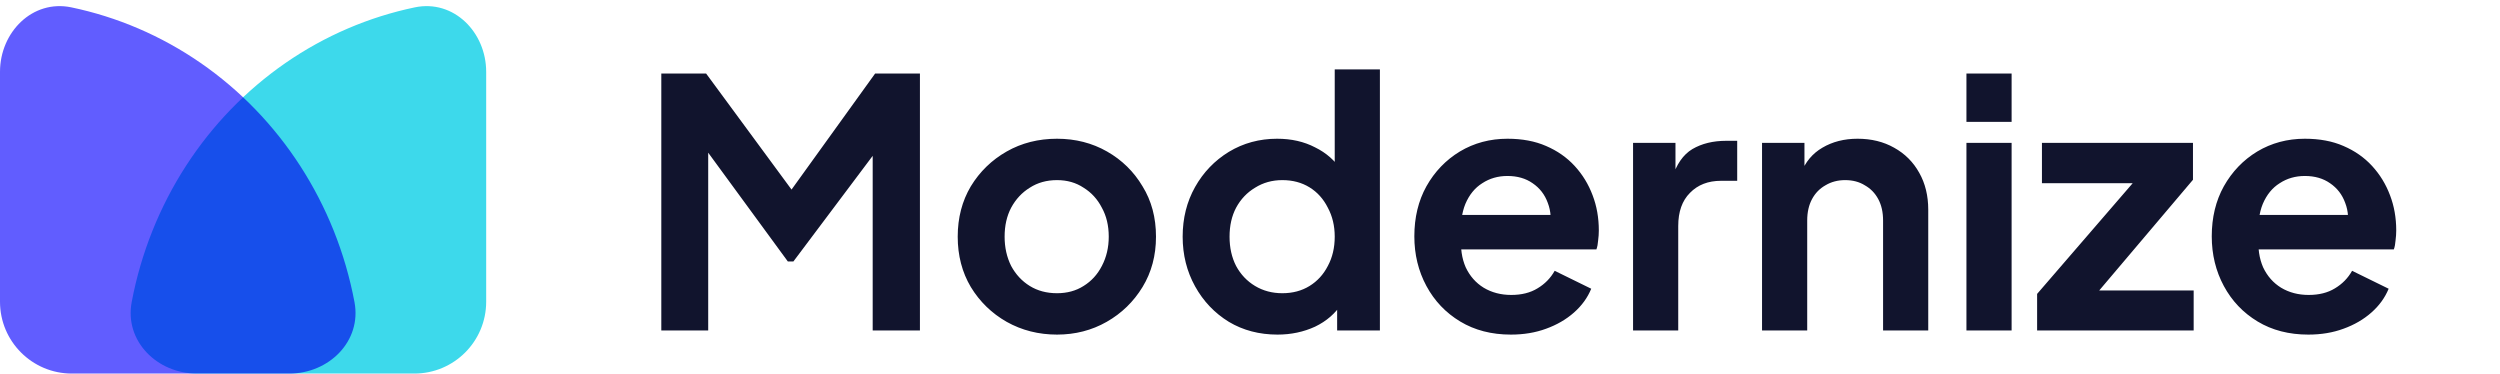
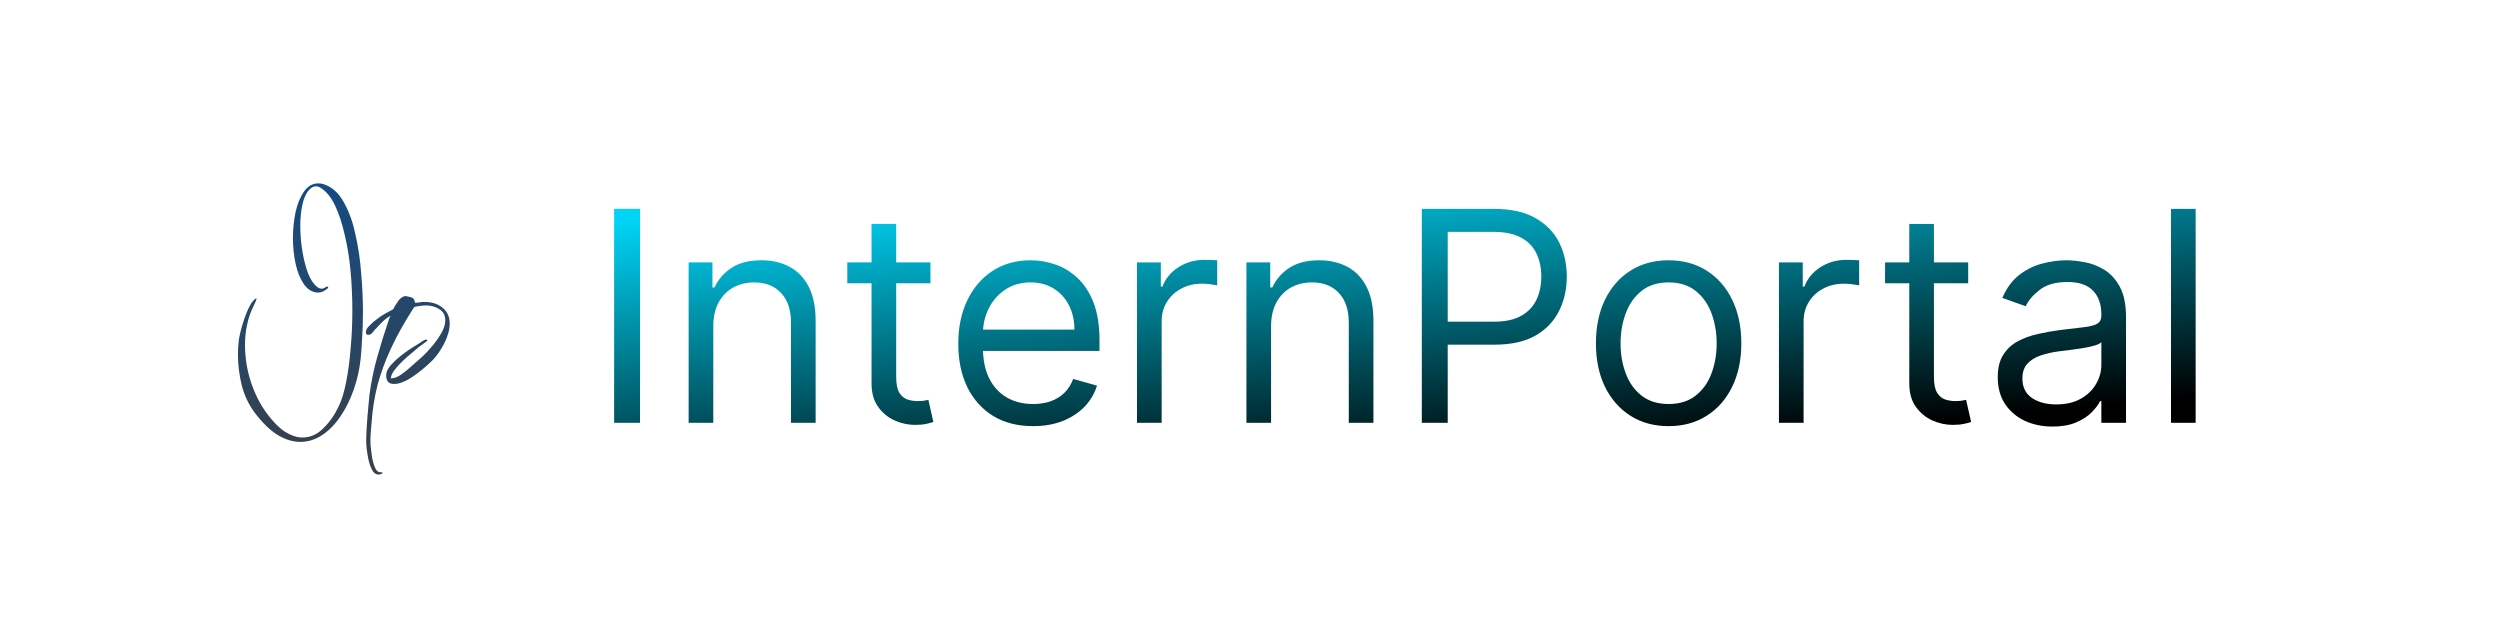
- <svg xmlns="http://www.w3.org/2000/svg" width="174" height="26" viewBox="0 0 174 26" fill="none">
-   <path d="M46.027 23V5.12H49.147L55.843 14.216H54.355L60.907 5.12H64.027V23H60.739V8.84L62.011 9.152L55.219 18.2H54.835L48.211 9.152L49.291 8.84V23H46.027ZM73.569 23.288C72.289 23.288 71.121 22.992 70.065 22.4C69.025 21.808 68.193 21 67.569 19.976C66.961 18.952 66.657 17.784 66.657 16.472C66.657 15.16 66.961 13.992 67.569 12.968C68.193 11.944 69.025 11.136 70.065 10.544C71.105 9.952 72.273 9.656 73.569 9.656C74.849 9.656 76.009 9.952 77.049 10.544C78.089 11.136 78.913 11.944 79.521 12.968C80.145 13.976 80.457 15.144 80.457 16.472C80.457 17.784 80.145 18.952 79.521 19.976C78.897 21 78.065 21.808 77.025 22.4C75.985 22.992 74.833 23.288 73.569 23.288ZM73.569 20.408C74.273 20.408 74.889 20.24 75.417 19.904C75.961 19.568 76.385 19.104 76.689 18.512C77.009 17.904 77.169 17.224 77.169 16.472C77.169 15.704 77.009 15.032 76.689 14.456C76.385 13.864 75.961 13.4 75.417 13.064C74.889 12.712 74.273 12.536 73.569 12.536C72.849 12.536 72.217 12.712 71.673 13.064C71.129 13.4 70.697 13.864 70.377 14.456C70.073 15.032 69.921 15.704 69.921 16.472C69.921 17.224 70.073 17.904 70.377 18.512C70.697 19.104 71.129 19.568 71.673 19.904C72.217 20.24 72.849 20.408 73.569 20.408ZM88.913 23.288C87.649 23.288 86.521 22.992 85.529 22.4C84.537 21.792 83.753 20.968 83.177 19.928C82.601 18.888 82.313 17.736 82.313 16.472C82.313 15.192 82.601 14.04 83.177 13.016C83.753 11.992 84.537 11.176 85.529 10.568C86.537 9.96 87.657 9.656 88.889 9.656C89.881 9.656 90.761 9.856 91.529 10.256C92.313 10.64 92.929 11.184 93.377 11.888L92.897 12.536V4.832H96.041V23H93.065V20.48L93.401 21.104C92.953 21.808 92.329 22.352 91.529 22.736C90.729 23.104 89.857 23.288 88.913 23.288ZM89.249 20.408C89.969 20.408 90.601 20.24 91.145 19.904C91.689 19.568 92.113 19.104 92.417 18.512C92.737 17.92 92.897 17.24 92.897 16.472C92.897 15.72 92.737 15.048 92.417 14.456C92.113 13.848 91.689 13.376 91.145 13.04C90.601 12.704 89.969 12.536 89.249 12.536C88.545 12.536 87.913 12.712 87.353 13.064C86.793 13.4 86.353 13.864 86.033 14.456C85.729 15.032 85.577 15.704 85.577 16.472C85.577 17.24 85.729 17.92 86.033 18.512C86.353 19.104 86.793 19.568 87.353 19.904C87.913 20.24 88.545 20.408 89.249 20.408ZM105.158 23.288C103.814 23.288 102.638 22.984 101.63 22.376C100.622 21.768 99.838 20.944 99.278 19.904C98.718 18.864 98.438 17.712 98.438 16.448C98.438 15.136 98.718 13.976 99.278 12.968C99.854 11.944 100.63 11.136 101.606 10.544C102.598 9.952 103.702 9.656 104.918 9.656C105.942 9.656 106.838 9.824 107.606 10.16C108.39 10.496 109.054 10.96 109.598 11.552C110.142 12.144 110.558 12.824 110.846 13.592C111.134 14.344 111.278 15.16 111.278 16.04C111.278 16.264 111.262 16.496 111.23 16.736C111.214 16.976 111.174 17.184 111.11 17.36H101.03V14.96H109.334L107.846 16.088C107.99 15.352 107.95 14.696 107.726 14.12C107.518 13.544 107.166 13.088 106.67 12.752C106.19 12.416 105.606 12.248 104.918 12.248C104.262 12.248 103.678 12.416 103.166 12.752C102.654 13.072 102.262 13.552 101.99 14.192C101.734 14.816 101.638 15.576 101.702 16.472C101.638 17.272 101.742 17.984 102.014 18.608C102.302 19.216 102.718 19.688 103.262 20.024C103.822 20.36 104.462 20.528 105.182 20.528C105.902 20.528 106.51 20.376 107.006 20.072C107.518 19.768 107.918 19.36 108.206 18.848L110.75 20.096C110.494 20.72 110.094 21.272 109.55 21.752C109.006 22.232 108.358 22.608 107.606 22.88C106.87 23.152 106.054 23.288 105.158 23.288ZM113.661 23V9.944H116.613V12.848L116.373 12.416C116.677 11.44 117.149 10.76 117.789 10.376C118.445 9.992 119.229 9.8 120.141 9.8H120.909V12.584H119.781C118.885 12.584 118.165 12.864 117.621 13.424C117.077 13.968 116.805 14.736 116.805 15.728V23H113.661ZM122.638 23V9.944H125.59V12.512L125.35 12.056C125.654 11.272 126.15 10.68 126.838 10.28C127.542 9.864 128.358 9.656 129.286 9.656C130.246 9.656 131.094 9.864 131.83 10.28C132.582 10.696 133.166 11.28 133.582 12.032C133.998 12.768 134.206 13.624 134.206 14.6V23H131.062V15.344C131.062 14.768 130.95 14.272 130.726 13.856C130.502 13.44 130.19 13.12 129.79 12.896C129.406 12.656 128.95 12.536 128.422 12.536C127.91 12.536 127.454 12.656 127.054 12.896C126.654 13.12 126.342 13.44 126.118 13.856C125.894 14.272 125.782 14.768 125.782 15.344V23H122.638ZM136.864 23V9.944H140.008V23H136.864ZM136.864 8.48V5.12H140.008V8.48H136.864ZM141.783 23V20.456L149.367 11.672L149.847 12.752H142.119V9.944H152.631V12.512L145.191 21.296L144.711 20.216H152.679V23H141.783ZM160.658 23.288C159.314 23.288 158.138 22.984 157.13 22.376C156.122 21.768 155.338 20.944 154.778 19.904C154.218 18.864 153.938 17.712 153.938 16.448C153.938 15.136 154.218 13.976 154.778 12.968C155.354 11.944 156.13 11.136 157.106 10.544C158.098 9.952 159.202 9.656 160.418 9.656C161.442 9.656 162.338 9.824 163.106 10.16C163.89 10.496 164.554 10.96 165.098 11.552C165.642 12.144 166.058 12.824 166.346 13.592C166.634 14.344 166.778 15.16 166.778 16.04C166.778 16.264 166.762 16.496 166.73 16.736C166.714 16.976 166.674 17.184 166.61 17.36H156.53V14.96H164.834L163.346 16.088C163.49 15.352 163.45 14.696 163.226 14.12C163.018 13.544 162.666 13.088 162.17 12.752C161.69 12.416 161.106 12.248 160.418 12.248C159.762 12.248 159.178 12.416 158.666 12.752C158.154 13.072 157.762 13.552 157.49 14.192C157.234 14.816 157.138 15.576 157.202 16.472C157.138 17.272 157.242 17.984 157.514 18.608C157.802 19.216 158.218 19.688 158.762 20.024C159.322 20.36 159.962 20.528 160.682 20.528C161.402 20.528 162.01 20.376 162.506 20.072C163.018 19.768 163.418 19.36 163.706 18.848L166.25 20.096C165.994 20.72 165.594 21.272 165.05 21.752C164.506 22.232 163.858 22.608 163.106 22.88C162.37 23.152 161.554 23.288 160.658 23.288Z" fill="#11142D" />
-   <path d="M20.137 26C22.898 26 25.184 23.742 24.673 21.029C24.353 19.327 23.868 17.659 23.224 16.05C21.96 12.896 20.109 10.03 17.774 7.615C15.44 5.201 12.669 3.286 9.619 1.979C8.114 1.334 6.555 0.844 4.965 0.512C2.262 -0.051 0 2.239 0 5V21C0 23.761 2.239 26 5 26H20.137Z" fill="#615DFF" />
-   <g style="mix-blend-mode:multiply">
-     <path d="M13.701 26C10.94 26 8.654 23.742 9.165 21.029C9.485 19.327 9.97 17.659 10.615 16.05C11.878 12.896 13.729 10.03 16.064 7.615C18.398 5.201 21.169 3.286 24.219 1.979C25.724 1.334 27.283 0.844 28.873 0.512C31.577 -0.051 33.838 2.239 33.838 5V21C33.838 23.761 31.6 26 28.838 26H13.701Z" fill="#3DD9EB" />
-   </g>
+ <svg xmlns="http://www.w3.org/2000/svg" width="200" height="50" viewBox="0 0 170 39" fill="none">
+   <path d="M43.523 12.454V27H41.761V12.454H43.523ZM48.503 20.438V27H46.827V16.091H48.446V17.796H48.588C48.844 17.241 49.232 16.796 49.753 16.46C50.274 16.119 50.946 15.949 51.77 15.949C52.509 15.949 53.155 16.1 53.709 16.403C54.263 16.702 54.694 17.156 55.002 17.767C55.309 18.373 55.463 19.14 55.463 20.068V27H53.787V20.182C53.787 19.325 53.565 18.657 53.12 18.179C52.675 17.696 52.064 17.454 51.287 17.454C50.752 17.454 50.274 17.57 49.853 17.803C49.436 18.035 49.107 18.373 48.865 18.818C48.624 19.263 48.503 19.803 48.503 20.438ZM63.271 16.091V17.511H57.617V16.091H63.271ZM59.265 13.477H60.941V23.875C60.941 24.349 61.01 24.704 61.147 24.94C61.289 25.172 61.469 25.329 61.687 25.409C61.909 25.485 62.144 25.523 62.39 25.523C62.575 25.523 62.726 25.513 62.844 25.494C62.963 25.471 63.057 25.452 63.129 25.438L63.469 26.943C63.356 26.986 63.197 27.028 62.994 27.071C62.79 27.118 62.532 27.142 62.219 27.142C61.746 27.142 61.282 27.04 60.827 26.837C60.378 26.633 60.004 26.323 59.705 25.906C59.412 25.49 59.265 24.964 59.265 24.329V13.477ZM70.249 27.227C69.197 27.227 68.291 26.995 67.528 26.531C66.771 26.062 66.186 25.409 65.774 24.571C65.367 23.728 65.163 22.748 65.163 21.631C65.163 20.513 65.367 19.528 65.774 18.676C66.186 17.819 66.759 17.151 67.493 16.673C68.231 16.19 69.093 15.949 70.078 15.949C70.646 15.949 71.207 16.044 71.761 16.233C72.315 16.422 72.82 16.73 73.274 17.156C73.729 17.578 74.091 18.136 74.361 18.832C74.631 19.528 74.766 20.385 74.766 21.403V22.114H66.356V20.665H73.061C73.061 20.049 72.938 19.5 72.692 19.017C72.45 18.534 72.105 18.153 71.655 17.874C71.21 17.594 70.684 17.454 70.078 17.454C69.41 17.454 68.833 17.62 68.345 17.952C67.862 18.278 67.49 18.704 67.23 19.23C66.97 19.756 66.84 20.319 66.84 20.921V21.886C66.84 22.71 66.981 23.409 67.266 23.982C67.555 24.55 67.954 24.983 68.466 25.281C68.977 25.575 69.572 25.722 70.249 25.722C70.689 25.722 71.087 25.66 71.442 25.537C71.802 25.409 72.112 25.22 72.372 24.969C72.633 24.713 72.834 24.396 72.976 24.017L74.595 24.472C74.425 25.021 74.138 25.504 73.736 25.921C73.333 26.332 72.836 26.654 72.244 26.886C71.653 27.114 70.987 27.227 70.249 27.227ZM77.315 27V16.091H78.935V17.739H79.048C79.247 17.199 79.607 16.761 80.128 16.425C80.649 16.088 81.236 15.921 81.889 15.921C82.012 15.921 82.166 15.923 82.351 15.928C82.535 15.932 82.675 15.939 82.77 15.949V17.653C82.713 17.639 82.583 17.618 82.379 17.59C82.18 17.556 81.97 17.54 81.747 17.54C81.217 17.54 80.743 17.651 80.327 17.874C79.915 18.091 79.588 18.394 79.347 18.783C79.11 19.166 78.992 19.604 78.992 20.097V27H77.315ZM86.433 20.438V27H84.757V16.091H86.376V17.796H86.518C86.774 17.241 87.162 16.796 87.683 16.46C88.204 16.119 88.876 15.949 89.7 15.949C90.439 15.949 91.085 16.1 91.639 16.403C92.193 16.702 92.624 17.156 92.931 17.767C93.239 18.373 93.393 19.14 93.393 20.068V27H91.717V20.182C91.717 19.325 91.494 18.657 91.049 18.179C90.604 17.696 89.993 17.454 89.217 17.454C88.682 17.454 88.204 17.57 87.782 17.803C87.366 18.035 87.037 18.373 86.795 18.818C86.554 19.263 86.433 19.803 86.433 20.438ZM96.683 27V12.454H101.598C102.739 12.454 103.672 12.661 104.396 13.072C105.125 13.48 105.665 14.031 106.016 14.727C106.366 15.423 106.541 16.2 106.541 17.057C106.541 17.914 106.366 18.693 106.016 19.393C105.67 20.094 105.135 20.653 104.411 21.07C103.686 21.482 102.758 21.688 101.626 21.688H98.104V20.125H101.57C102.351 20.125 102.978 19.99 103.452 19.72C103.925 19.45 104.268 19.086 104.482 18.626C104.699 18.162 104.808 17.639 104.808 17.057C104.808 16.474 104.699 15.954 104.482 15.494C104.268 15.035 103.923 14.675 103.445 14.415C102.966 14.15 102.332 14.017 101.541 14.017H98.445V27H96.683ZM113.466 27.227C112.481 27.227 111.617 26.993 110.874 26.524C110.135 26.055 109.557 25.4 109.141 24.557C108.729 23.714 108.523 22.729 108.523 21.602C108.523 20.466 108.729 19.474 109.141 18.626C109.557 17.779 110.135 17.121 110.874 16.652C111.617 16.183 112.481 15.949 113.466 15.949C114.451 15.949 115.313 16.183 116.051 16.652C116.795 17.121 117.372 17.779 117.784 18.626C118.201 19.474 118.409 20.466 118.409 21.602C118.409 22.729 118.201 23.714 117.784 24.557C117.372 25.4 116.795 26.055 116.051 26.524C115.313 26.993 114.451 27.227 113.466 27.227ZM113.466 25.722C114.214 25.722 114.83 25.53 115.312 25.146C115.795 24.763 116.153 24.259 116.385 23.634C116.617 23.009 116.733 22.331 116.733 21.602C116.733 20.873 116.617 20.194 116.385 19.564C116.153 18.934 115.795 18.425 115.312 18.037C114.83 17.649 114.214 17.454 113.466 17.454C112.718 17.454 112.102 17.649 111.619 18.037C111.136 18.425 110.779 18.934 110.547 19.564C110.315 20.194 110.199 20.873 110.199 21.602C110.199 22.331 110.315 23.009 110.547 23.634C110.779 24.259 111.136 24.763 111.619 25.146C112.102 25.53 112.718 25.722 113.466 25.722ZM120.968 27V16.091H122.587V17.739H122.701C122.9 17.199 123.259 16.761 123.78 16.425C124.301 16.088 124.888 15.921 125.542 15.921C125.665 15.921 125.819 15.923 126.003 15.928C126.188 15.932 126.328 15.939 126.422 15.949V17.653C126.365 17.639 126.235 17.618 126.032 17.59C125.833 17.556 125.622 17.54 125.4 17.54C124.869 17.54 124.396 17.651 123.979 17.874C123.567 18.091 123.24 18.394 122.999 18.783C122.762 19.166 122.644 19.604 122.644 20.097V27H120.968ZM133.837 16.091V17.511H128.184V16.091H133.837ZM129.831 13.477H131.507V23.875C131.507 24.349 131.576 24.704 131.713 24.94C131.855 25.172 132.035 25.329 132.253 25.409C132.476 25.485 132.71 25.523 132.956 25.523C133.141 25.523 133.292 25.513 133.411 25.494C133.529 25.471 133.624 25.452 133.695 25.438L134.036 26.943C133.922 26.986 133.764 27.028 133.56 27.071C133.356 27.118 133.098 27.142 132.786 27.142C132.312 27.142 131.848 27.04 131.394 26.837C130.944 26.633 130.57 26.323 130.272 25.906C129.978 25.49 129.831 24.964 129.831 24.329V13.477ZM139.569 27.256C138.877 27.256 138.25 27.125 137.686 26.865C137.123 26.6 136.676 26.219 136.344 25.722C136.013 25.22 135.847 24.614 135.847 23.903C135.847 23.278 135.97 22.772 136.216 22.384C136.462 21.991 136.792 21.683 137.203 21.46C137.615 21.238 138.07 21.072 138.567 20.963C139.069 20.849 139.573 20.759 140.08 20.693C140.743 20.608 141.28 20.544 141.692 20.501C142.109 20.454 142.412 20.376 142.601 20.267C142.795 20.158 142.892 19.969 142.892 19.699V19.642C142.892 18.941 142.701 18.397 142.317 18.009C141.938 17.62 141.363 17.426 140.591 17.426C139.791 17.426 139.164 17.601 138.709 17.952C138.255 18.302 137.935 18.676 137.75 19.074L136.159 18.506C136.444 17.843 136.822 17.327 137.296 16.957C137.774 16.583 138.295 16.323 138.858 16.176C139.426 16.025 139.985 15.949 140.534 15.949C140.885 15.949 141.287 15.992 141.742 16.077C142.201 16.157 142.644 16.325 143.07 16.581C143.501 16.837 143.858 17.223 144.142 17.739C144.426 18.255 144.569 18.946 144.569 19.812V27H142.892V25.523H142.807C142.694 25.759 142.504 26.013 142.239 26.283C141.974 26.553 141.621 26.782 141.181 26.972C140.74 27.161 140.203 27.256 139.569 27.256ZM139.824 25.75C140.487 25.75 141.046 25.62 141.5 25.359C141.96 25.099 142.305 24.763 142.537 24.351C142.774 23.939 142.892 23.506 142.892 23.051V21.517C142.821 21.602 142.665 21.68 142.424 21.751C142.187 21.818 141.912 21.877 141.6 21.929C141.292 21.976 140.991 22.019 140.698 22.057C140.409 22.09 140.175 22.118 139.995 22.142C139.559 22.199 139.152 22.291 138.773 22.419C138.399 22.542 138.096 22.729 137.864 22.98C137.637 23.226 137.523 23.562 137.523 23.989C137.523 24.571 137.739 25.011 138.169 25.31C138.605 25.603 139.157 25.75 139.824 25.75ZM149.304 12.454V27H147.628V12.454H149.304Z" fill="url(#paint0_linear_6_2)" />
+   <path d="M20.42 28.3C19.927 28.3 19.42 28.147 18.9 27.84C18.393 27.533 17.873 27.033 17.34 26.34C16.927 25.793 16.627 25.167 16.44 24.46C16.267 23.753 16.18 23.053 16.18 22.36C16.18 22.027 16.2 21.7 16.24 21.38C16.293 21.02 16.393 20.613 16.54 20.16C16.687 19.693 16.84 19.313 17 19.02C17.053 18.913 17.127 18.807 17.22 18.7C17.327 18.593 17.393 18.54 17.42 18.54C17.433 18.54 17.44 18.553 17.44 18.58C17.44 18.633 17.373 18.793 17.24 19.06C17.04 19.46 16.893 19.887 16.8 20.34C16.707 20.78 16.66 21.233 16.66 21.7C16.66 22.553 16.793 23.393 17.06 24.22C17.34 25.06 17.707 25.78 18.16 26.38C18.587 26.953 19 27.367 19.4 27.62C19.813 27.873 20.2 28 20.56 28C21.093 28 21.567 27.793 21.98 27.38C22.407 26.967 22.76 26.46 23.04 25.86C23.24 25.447 23.407 24.9 23.54 24.22C23.673 23.553 23.773 22.807 23.84 21.98C23.92 21.14 23.96 20.273 23.96 19.38C23.96 18.473 23.92 17.58 23.84 16.7C23.76 15.82 23.627 14.993 23.44 14.22C23.267 13.447 23.047 12.78 22.78 12.22C22.513 11.66 22.187 11.26 21.8 11.02C21.693 10.953 21.593 10.92 21.5 10.92C21.393 10.92 21.287 10.953 21.18 11.02C21.087 11.087 21 11.173 20.92 11.28C20.747 11.52 20.62 11.853 20.54 12.28C20.46 12.693 20.42 13.14 20.42 13.62C20.42 14.18 20.467 14.747 20.56 15.32C20.653 15.88 20.78 16.38 20.94 16.82C21.113 17.247 21.307 17.547 21.52 17.72C21.64 17.827 21.753 17.88 21.86 17.88C21.953 17.88 22.027 17.86 22.08 17.82C22.133 17.767 22.187 17.74 22.24 17.74C22.333 17.74 22.347 17.78 22.28 17.86C22.213 17.927 22.113 17.993 21.98 18.06C21.847 18.127 21.7 18.153 21.54 18.14C21.18 18.1 20.88 17.9 20.64 17.54C20.4 17.18 20.22 16.727 20.1 16.18C19.98 15.62 19.92 15.047 19.92 14.46C19.92 13.833 19.98 13.233 20.1 12.66C20.233 12.087 20.427 11.62 20.68 11.26C20.947 10.9 21.267 10.72 21.64 10.72C21.827 10.72 22.007 10.76 22.18 10.84C22.687 11.053 23.1 11.467 23.42 12.08C23.753 12.68 24.007 13.4 24.18 14.24C24.367 15.067 24.493 15.933 24.56 16.84C24.64 17.747 24.68 18.62 24.68 19.46C24.68 20.14 24.66 20.76 24.62 21.32C24.593 21.88 24.56 22.333 24.52 22.68C24.44 23.413 24.28 24.113 24.04 24.78C23.8 25.46 23.5 26.06 23.14 26.58C22.78 27.113 22.367 27.533 21.9 27.84C21.433 28.147 20.94 28.3 20.42 28.3ZM25.74 30.52C25.54 30.52 25.38 30.387 25.26 30.12C25.14 29.867 25.053 29.56 25 29.2C24.933 28.84 24.9 28.507 24.9 28.2C24.9 28.053 24.906 27.84 24.92 27.56C24.933 27.28 24.953 26.98 24.98 26.66C25.006 26.34 25.033 26.04 25.06 25.76C25.086 25.48 25.106 25.267 25.12 25.12C25.24 24.213 25.42 23.34 25.66 22.5C25.9 21.647 26.16 20.813 26.44 20C26.453 19.973 26.466 19.933 26.48 19.88C26.506 19.827 26.526 19.8 26.54 19.8V19.74C26.406 19.793 26.233 19.92 26.02 20.12C25.82 20.32 25.673 20.473 25.58 20.58C25.486 20.673 25.4 20.773 25.32 20.88C25.24 20.973 25.146 21.02 25.04 21.02C24.933 21.02 24.88 20.96 24.88 20.84C24.88 20.693 24.96 20.547 25.12 20.4C25.266 20.24 25.433 20.093 25.62 19.96C25.806 19.813 26.006 19.68 26.22 19.56C26.446 19.44 26.606 19.353 26.7 19.3C26.74 19.273 26.766 19.24 26.78 19.2C26.806 19.16 26.826 19.12 26.84 19.08C26.933 18.933 27.026 18.793 27.12 18.66C27.226 18.527 27.366 18.433 27.54 18.38C27.66 18.393 27.793 18.42 27.94 18.46C28.086 18.5 28.173 18.593 28.2 18.74C28.2 18.793 28.213 18.82 28.24 18.82V18.84C28.306 18.84 28.386 18.833 28.48 18.82C28.586 18.793 28.706 18.78 28.84 18.78C29.36 18.78 29.78 18.913 30.1 19.18C30.42 19.447 30.58 19.8 30.58 20.24C30.58 20.653 30.46 21.1 30.22 21.58C29.98 22.047 29.72 22.427 29.44 22.72C29 23.16 28.533 23.547 28.04 23.88C27.56 24.2 27.146 24.36 26.8 24.36C26.586 24.36 26.44 24.3 26.36 24.18C26.293 24.073 26.26 23.94 26.26 23.78C26.26 23.553 26.36 23.327 26.56 23.1C26.76 22.873 26.96 22.68 27.16 22.52C27.386 22.333 27.62 22.16 27.86 22C28.113 21.84 28.326 21.707 28.5 21.6C28.593 21.533 28.68 21.473 28.76 21.42C28.853 21.367 28.933 21.34 29 21.34C29.04 21.34 29.06 21.36 29.06 21.4C29.06 21.427 28.98 21.493 28.82 21.6C28.673 21.707 28.546 21.8 28.44 21.88C28.36 21.947 28.22 22.067 28.02 22.24C27.82 22.4 27.606 22.587 27.38 22.8C27.166 23 26.98 23.207 26.82 23.42C26.66 23.633 26.58 23.82 26.58 23.98C26.793 23.98 27.026 23.893 27.28 23.72C27.546 23.533 27.806 23.32 28.06 23.08C28.326 22.84 28.553 22.64 28.74 22.48C28.913 22.32 29.12 22.1 29.36 21.82C29.6 21.54 29.813 21.24 30 20.92C30.186 20.6 30.28 20.307 30.28 20.04C30.28 19.693 30.146 19.44 29.88 19.28C29.626 19.107 29.32 19.02 28.96 19.02C28.84 19.02 28.686 19.033 28.5 19.06C28.313 19.087 28.2 19.113 28.16 19.14C27.866 19.593 27.586 20.053 27.32 20.52C27.053 20.987 26.806 21.467 26.58 21.96C26.206 22.76 25.906 23.573 25.68 24.4C25.466 25.227 25.326 26.12 25.26 27.08C25.246 27.307 25.226 27.547 25.2 27.8C25.186 28.053 25.186 28.307 25.2 28.56C25.213 28.693 25.24 28.907 25.28 29.2C25.32 29.493 25.386 29.76 25.48 30C25.573 30.24 25.7 30.36 25.86 30.36C25.873 30.36 25.9 30.36 25.94 30.36C25.98 30.36 26 30.367 26 30.38V30.44C25.906 30.493 25.82 30.52 25.74 30.52Z" fill="url(#paint1_linear_6_2)" />
+   <defs>
+     <linearGradient id="paint0_linear_6_2" x1="95.5" y1="8" x2="97.724" y2="30.378" gradientUnits="userSpaceOnUse">
+       <stop stop-color="#00D4F6" />
+       <stop offset="1" />
+     </linearGradient>
+     <linearGradient id="paint1_linear_6_2" x1="23.5" y1="7" x2="23.5" y2="32" gradientUnits="userSpaceOnUse">
+       <stop stop-color="#0E4E8F" />
+       <stop offset="1" stop-color="#3C3F43" />
+     </linearGradient>
+   </defs>
</svg>
